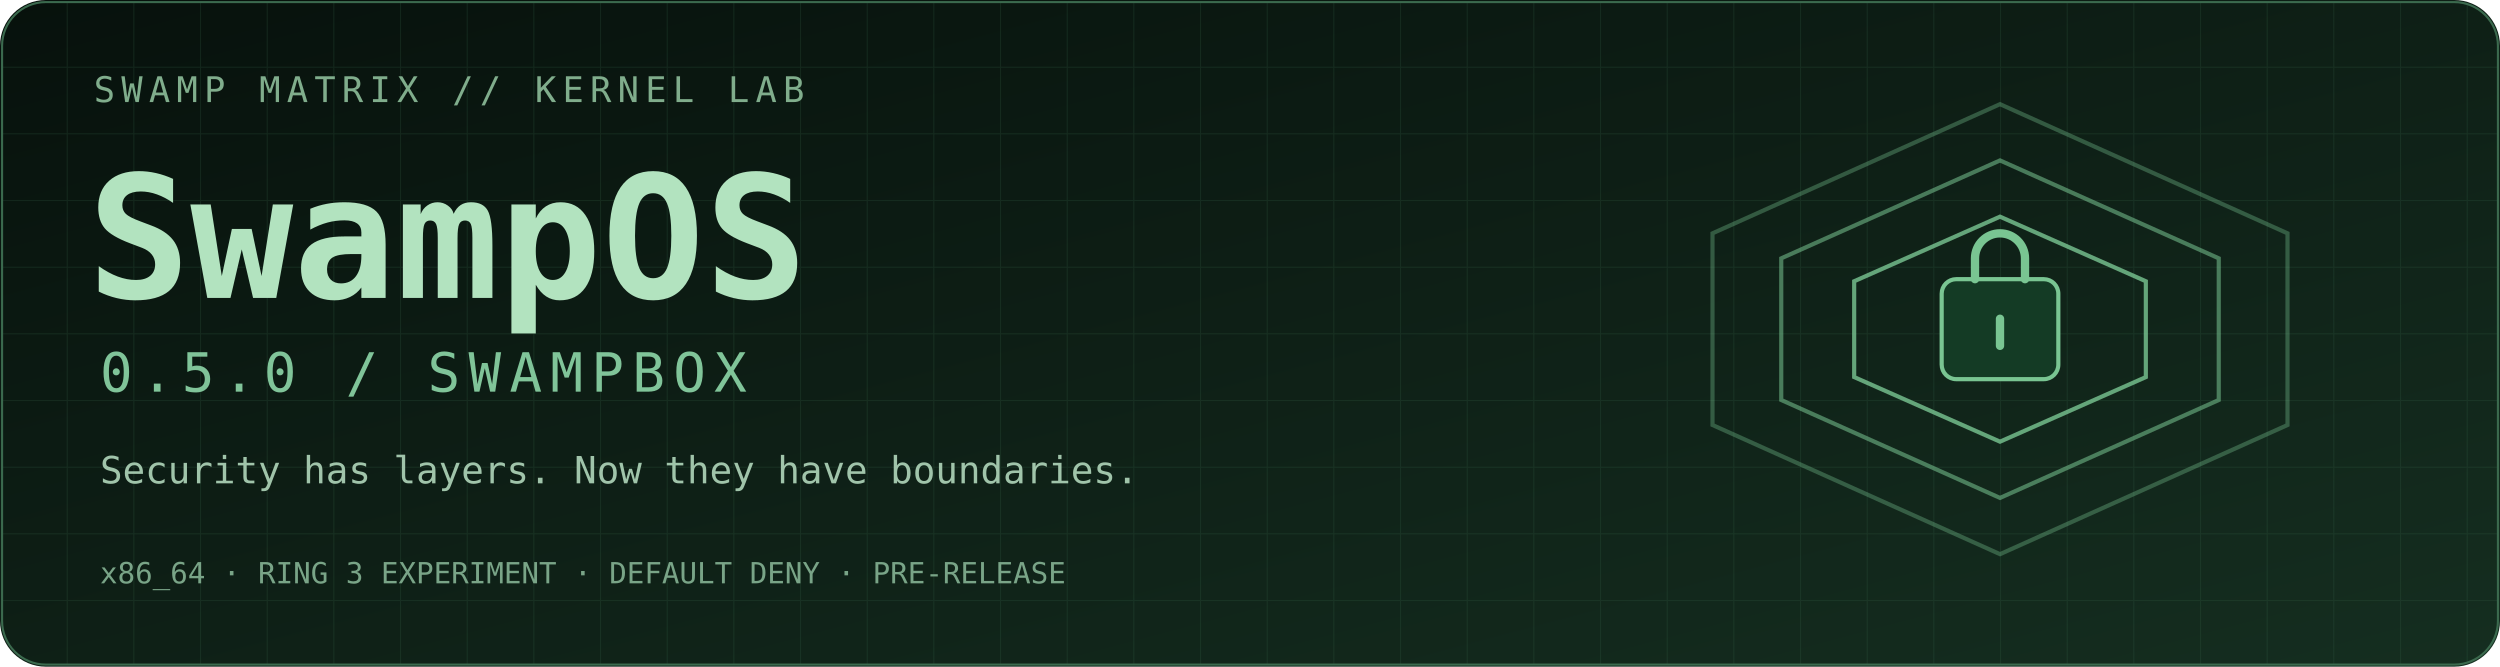
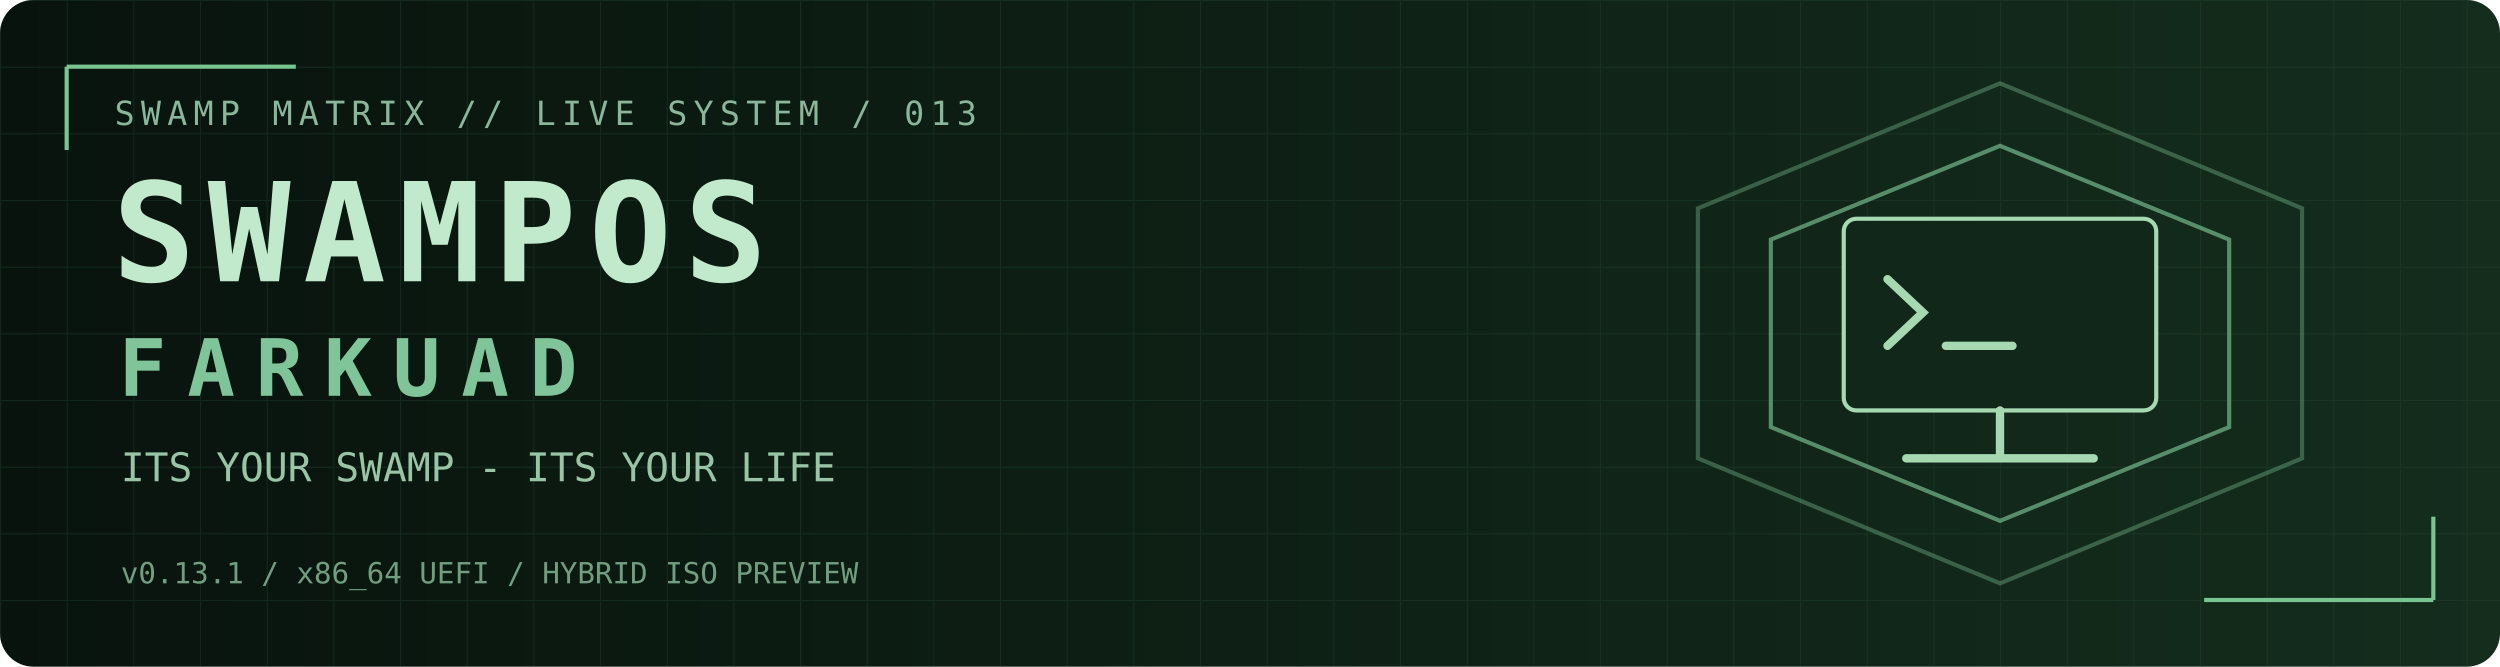
- <svg xmlns="http://www.w3.org/2000/svg" width="1200" height="320" viewBox="0 0 1200 320" role="img" aria-labelledby="title desc">
+ <svg xmlns="http://www.w3.org/2000/svg" width="1200" height="320" viewBox="0 0 1200 320">
  <defs>
-     <linearGradient id="g" x2="1" y2="1">
-       <stop stop-color="#07110c" />
-       <stop offset="1" stop-color="#152e20" />
+     <pattern id="grid" width="32" height="32" patternUnits="userSpaceOnUse">
+       <path d="M32 0H0V32" fill="none" stroke="#254a34" stroke-opacity=".35" />
+     </pattern>
+     <linearGradient id="bg">
+       <stop stop-color="#08130d" />
+       <stop offset="1" stop-color="#142d1d" />
    </linearGradient>
-     <pattern id="grid" width="32" height="32" patternUnits="userSpaceOnUse">
-       <path d="M32 0H0V32" fill="none" stroke="#38674b" stroke-opacity=".22" />
-     </pattern>
  </defs>
-   <rect width="1200" height="320" rx="22" fill="url(#g)" />
-   <rect x="1" y="1" width="1198" height="318" rx="21" fill="url(#grid)" stroke="#3b6a4e" />
+   <rect width="1200" height="320" fill="url(#bg)" rx="16" />
+   <rect width="1200" height="320" rx="16" fill="url(#grid)" />
+   <path d="M32 32h110M32 32v40M1168 288h-110m110 0v-40" stroke="#79c592" stroke-width="2" fill="none" />
  <g font-family="monospace">
-     <text x="45" y="49" font-size="17" fill="#80ad8c" letter-spacing="3">SWAMP MATRIX  //  KERNEL LAB</text>
-     <text x="42" y="143" font-size="82" font-weight="bold" fill="#b2e3bf">SwampOS</text>
-     <text x="48" y="188" font-size="26" fill="#80c499" letter-spacing="4">0.5.0  /  SWAMPBOX</text>
-     <text x="48" y="232" font-size="18" fill="#a0c4aa">Security has layers. Now they have boundaries.</text>
-     <text x="48" y="280" font-size="14" fill="#79a487">x86_64  ·  RING 3 EXPERIMENT  ·  DEFAULT DENY  ·  PRE-RELEASE</text>
+     <text x="55" y="60" fill="#8ab69a" font-size="16" letter-spacing="3">SWAMP MATRIX // LIVE SYSTEM / 013</text>
+     <text x="54" y="135" fill="#c1e9cb" font-size="66" font-weight="bold" letter-spacing="6">SWAMPOS</text>
+     <text x="57" y="190" fill="#80c499" font-size="38" font-weight="bold" letter-spacing="10">FARKUAD</text>
+     <text x="58" y="231" fill="#99c5a6" font-size="19">ITS YOUR SWAMP - ITS YOUR LIFE</text>
+     <text x="58" y="280" fill="#729e80" font-size="14">v0.13.1  /  x86_64 UEFI  /  HYBRID ISO PREVIEW</text>
  </g>
-   <g transform="translate(960 158)" fill="none" stroke="#79c592" stroke-width="2">
-     <path d="M0 -108 138 -46 138 46 0 108 -138 46 -138 -46Z" opacity=".35" />
-     <path d="M0 -81 105 -34 105 34 0 81 -105 34 -105 -34Z" opacity=".55" />
-     <path d="M0 -54 70 -23 70 23 0 54 -70 23 -70 -23Z" opacity=".8" />
-     <rect x="-28" y="-24" width="56" height="48" rx="7" fill="#143b25" />
-     <path d="M-12 -24v-10a12 12 0 0 1 24 0v10M0 -5v13" stroke-width="4" stroke-linecap="round" />
+   <g transform="translate(960 160)" fill="none" stroke="#75b88b" stroke-width="2">
+     <path d="M0-120 145-60V60L0 120-145 60V-60Z" opacity=".4" />
+     <path d="M0-90 110-45V45L0 90-110 45V-45Z" opacity=".7" />
+     <rect x="-75" y="-55" width="150" height="92" rx="6" fill="#10271a" stroke="#a6d9b2" />
+     <path d="M-45 60H45M0 37V60M-54-26l17 16-17 16m28 0h32" stroke="#a6d9b2" stroke-width="4" stroke-linecap="round" />
  </g>
</svg>
